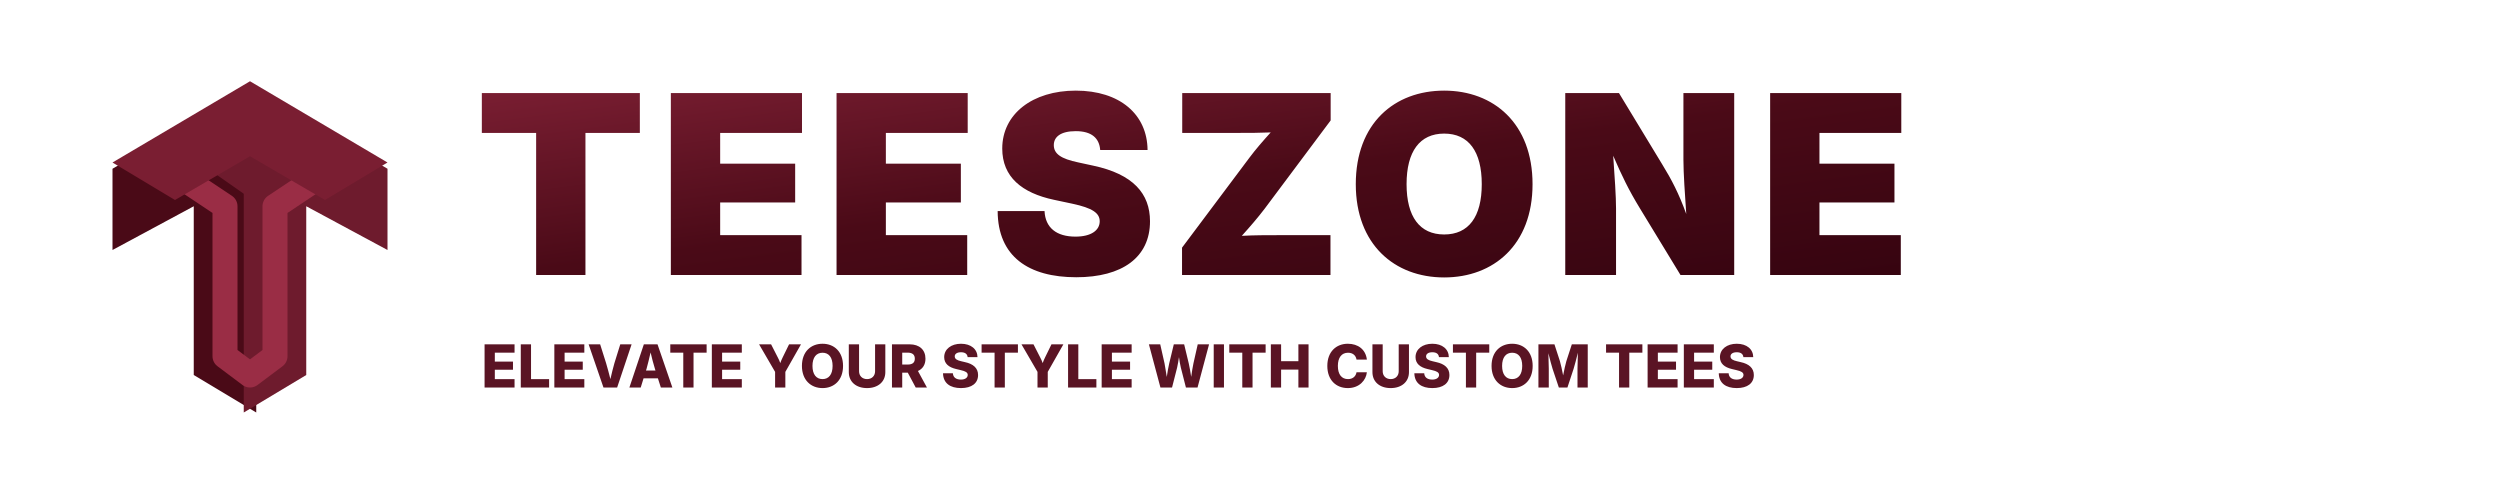
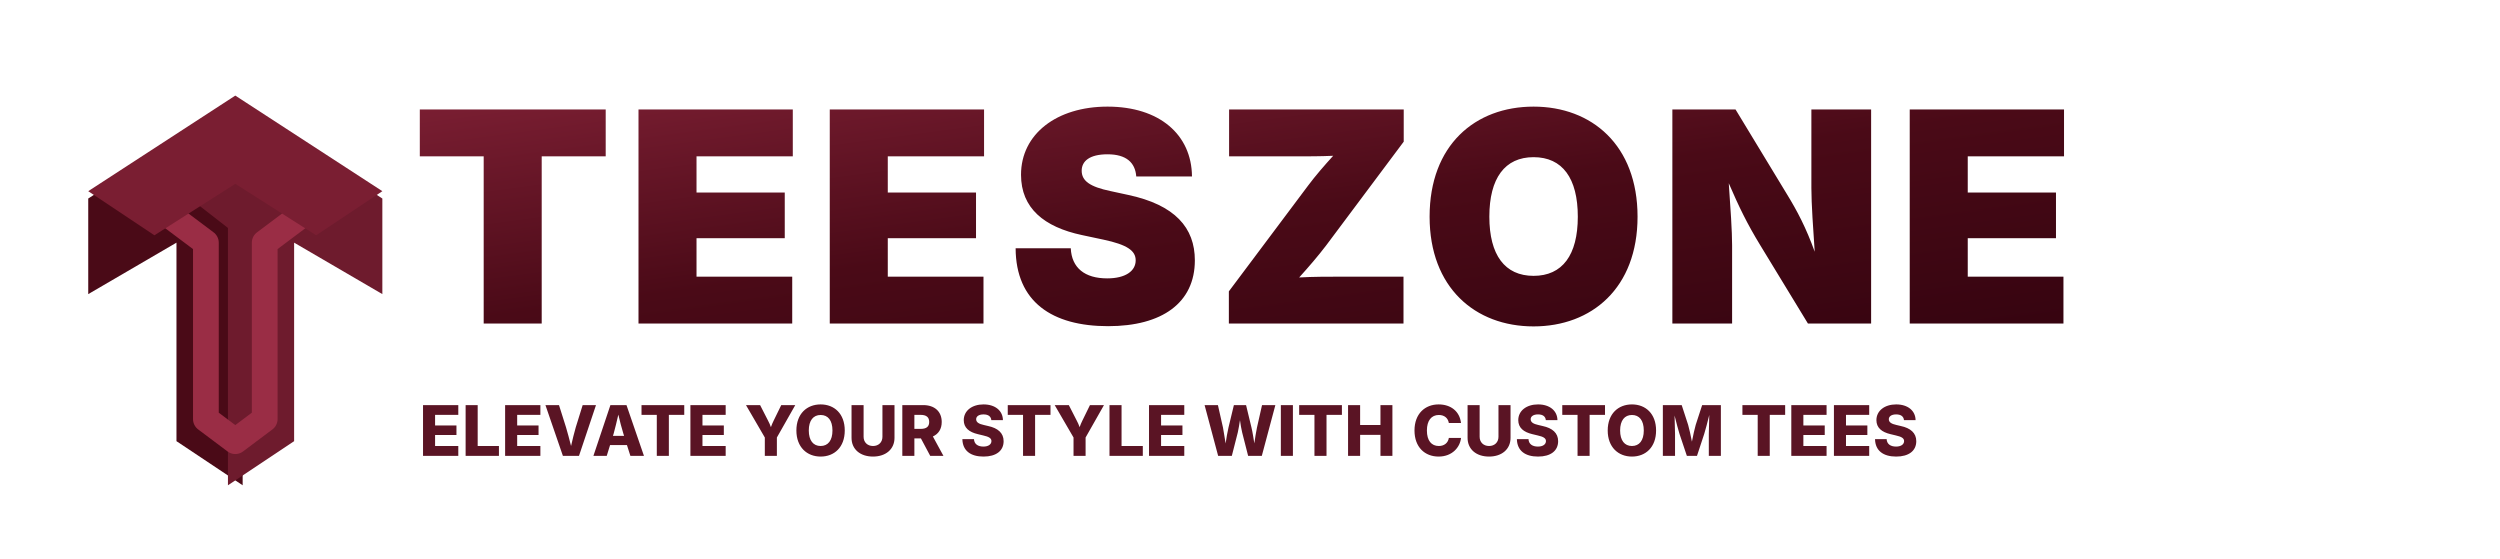
- <svg xmlns="http://www.w3.org/2000/svg" viewBox="0 0 400 80" width="400" height="80">
+ <svg xmlns="http://www.w3.org/2000/svg" viewBox="0 0 340 76" width="340" height="76">
  <defs>
    <linearGradient id="burgundyGrad" x1="0%" y1="0%" x2="100%" y2="100%">
      <stop offset="0%" stop-color="#7A1E32" />
      <stop offset="50%" stop-color="#4A0A17" />
      <stop offset="100%" stop-color="#360410" />
    </linearGradient>
  </defs>
-   <g transform="translate(8, 8)">
-     <path d="M 32,6 L 10,19 L 10,32 L 23,25 L 23,52 L 33,58 L 33,23 L 43,16 Z" fill="#4A0A17" />
-     <path d="M 32,6 L 54,19 L 54,32 L 41,25 L 41,52 L 31,58 L 31,23 L 21,16 Z" fill="#6E1B2D" />
-     <path d="M 32,11 L 45,19 L 36,25 L 36,49 L 32,52 L 28,49 L 28,25 L 19,19 Z" fill="none" stroke="#9A2D45" stroke-width="4" stroke-linejoin="round" stroke-linecap="round" />
-     <path d="M 32,5 L 10,18 L 20,24 L 32,17 L 44,24 L 54,18 Z" fill="#7A1E32" />
+   <g transform="translate(4, 8)">
+     <path d="M 28,6 L 8,19 L 8,32 L 20,25 L 20,52 L 29,58 L 29,23 L 38,16 Z" fill="#4A0A17" />
+     <path d="M 28,6 L 48,19 L 48,32 L 36,25 L 36,52 L 27,58 L 27,23 L 18,16 Z" fill="#6E1B2D" />
+     <path d="M 28,11 L 40,19 L 32,25 L 32,49 L 28,52 L 24,49 L 24,25 L 16,19 Z" fill="none" stroke="#9A2D45" stroke-width="3.5" stroke-linejoin="round" stroke-linecap="round" />
+     <path d="M 28,5 L 8,18 L 17,24 L 28,17 L 39,24 L 48,18 Z" fill="#7A1E32" />
  </g>
-   <text x="76" y="44" font-family="'Inter', 'Segoe UI', -apple-system, sans-serif" font-size="40" font-weight="900" letter-spacing="2" fill="url(#burgundyGrad)">
+   <text x="56" y="44" font-family="'Inter', 'Segoe UI', -apple-system, sans-serif" font-size="40" font-weight="900" letter-spacing="1.5" fill="url(#burgundyGrad)">
    TEESZONE
  </text>
-   <text x="77" y="62" font-family="'Inter', 'Segoe UI', -apple-system, sans-serif" font-size="9.5" font-weight="800" textLength="238" lengthAdjust="spacing" fill="#5A1424">
+   <text x="57" y="62" font-family="'Inter', 'Segoe UI', -apple-system, sans-serif" font-size="9.5" font-weight="800" textLength="238" lengthAdjust="spacing" fill="#5A1424">
    ELEVATE YOUR STYLE WITH CUSTOM TEES
  </text>
</svg>
